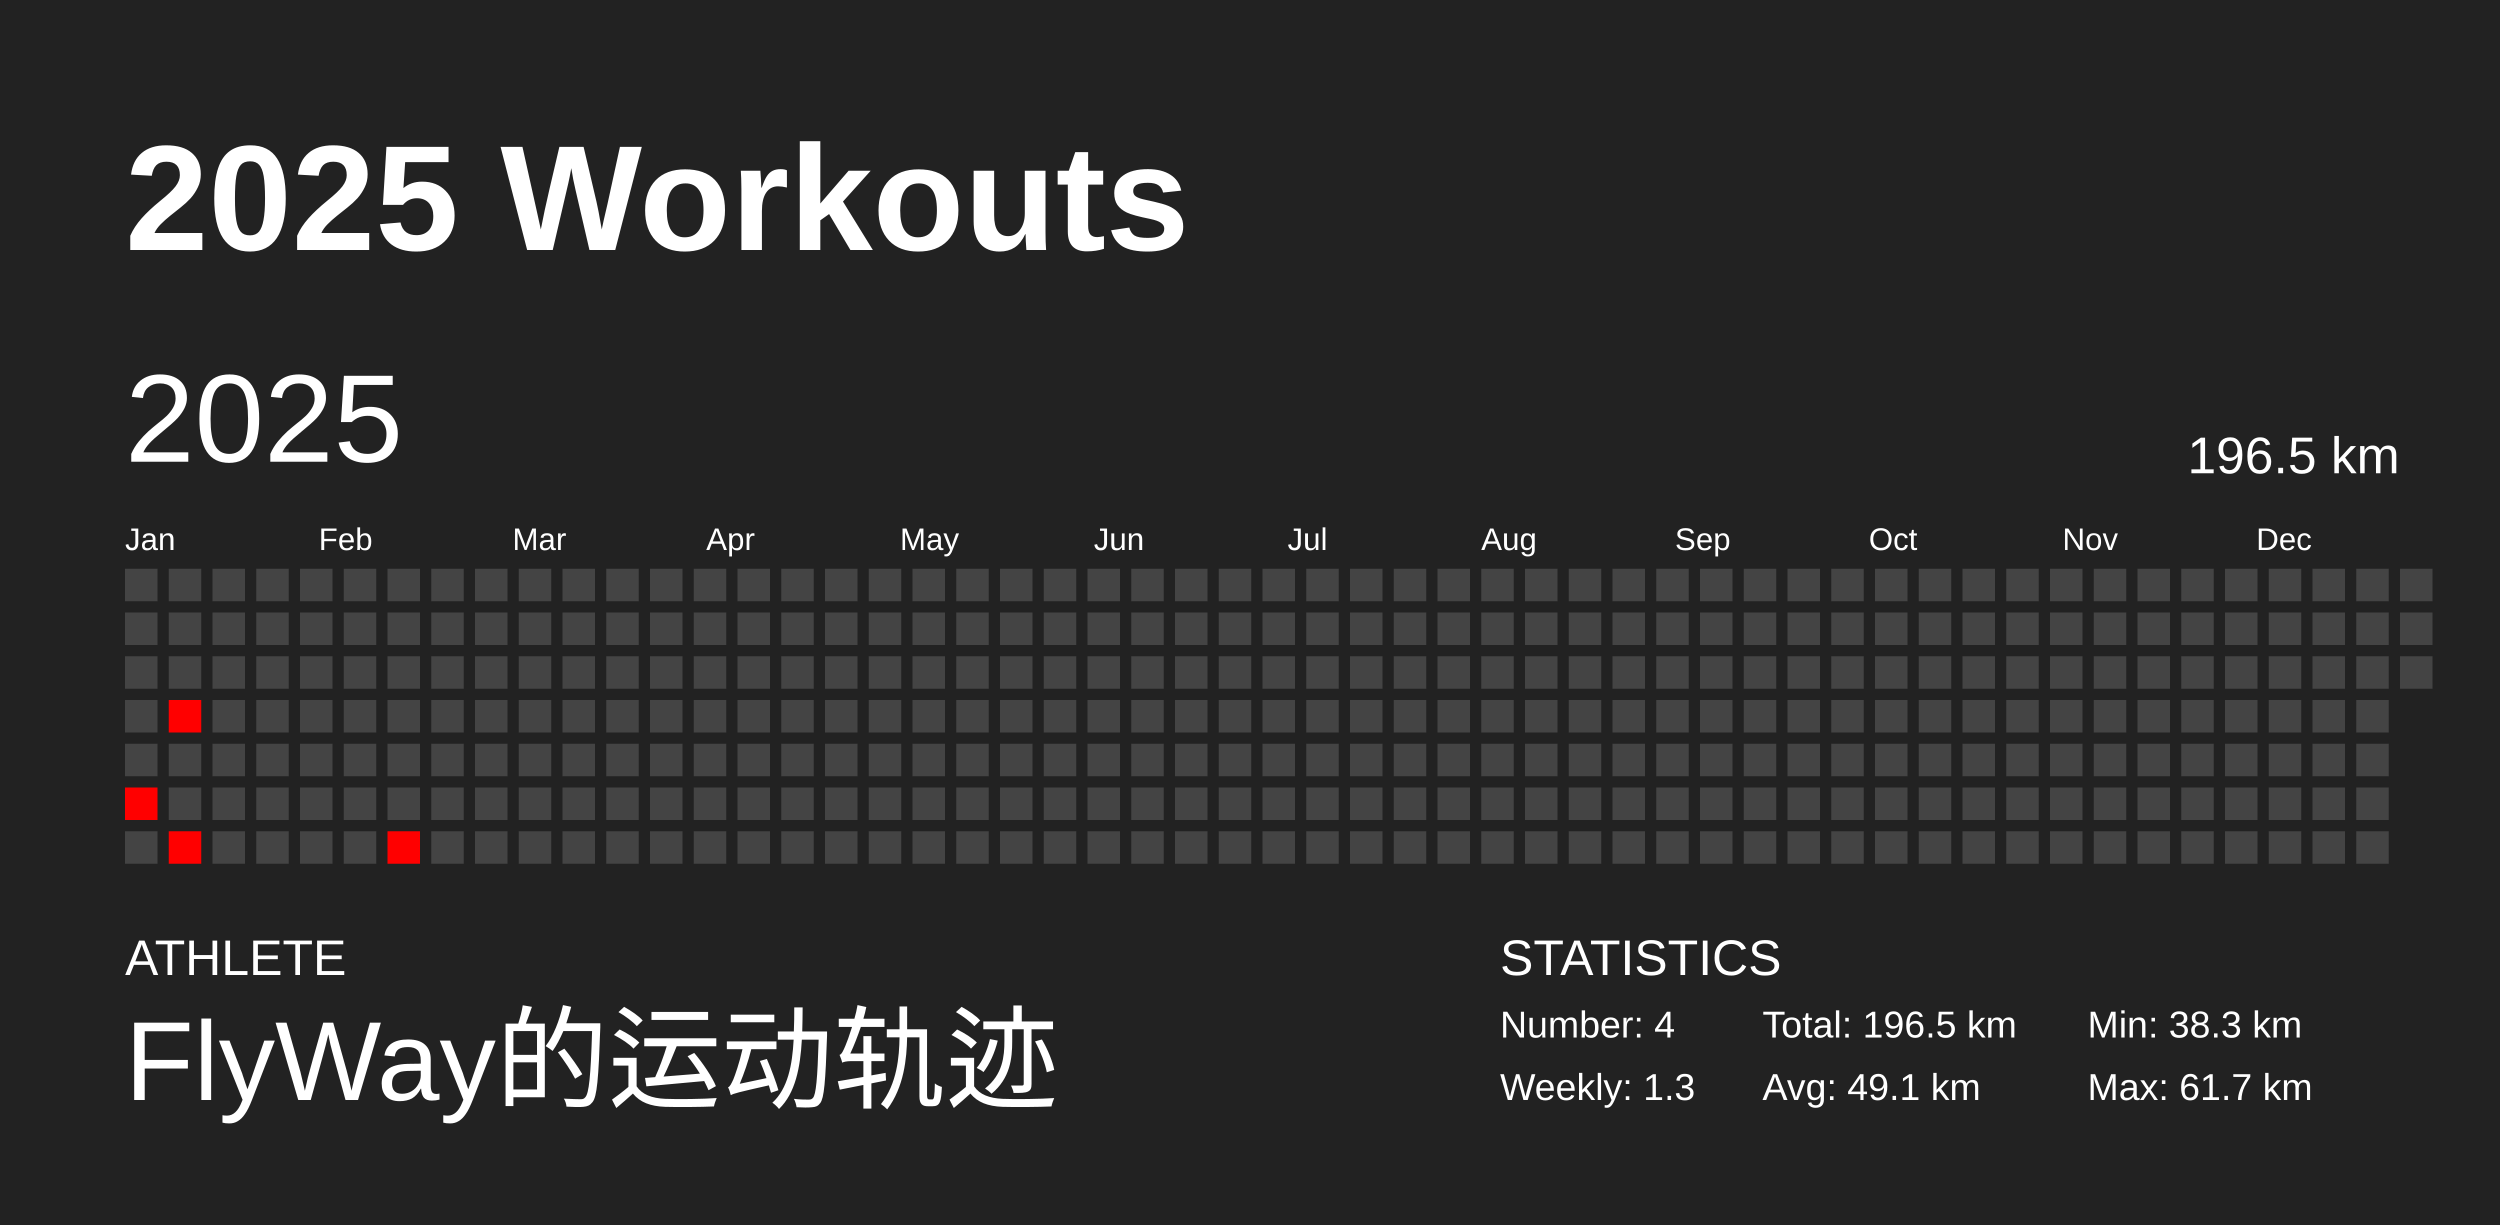
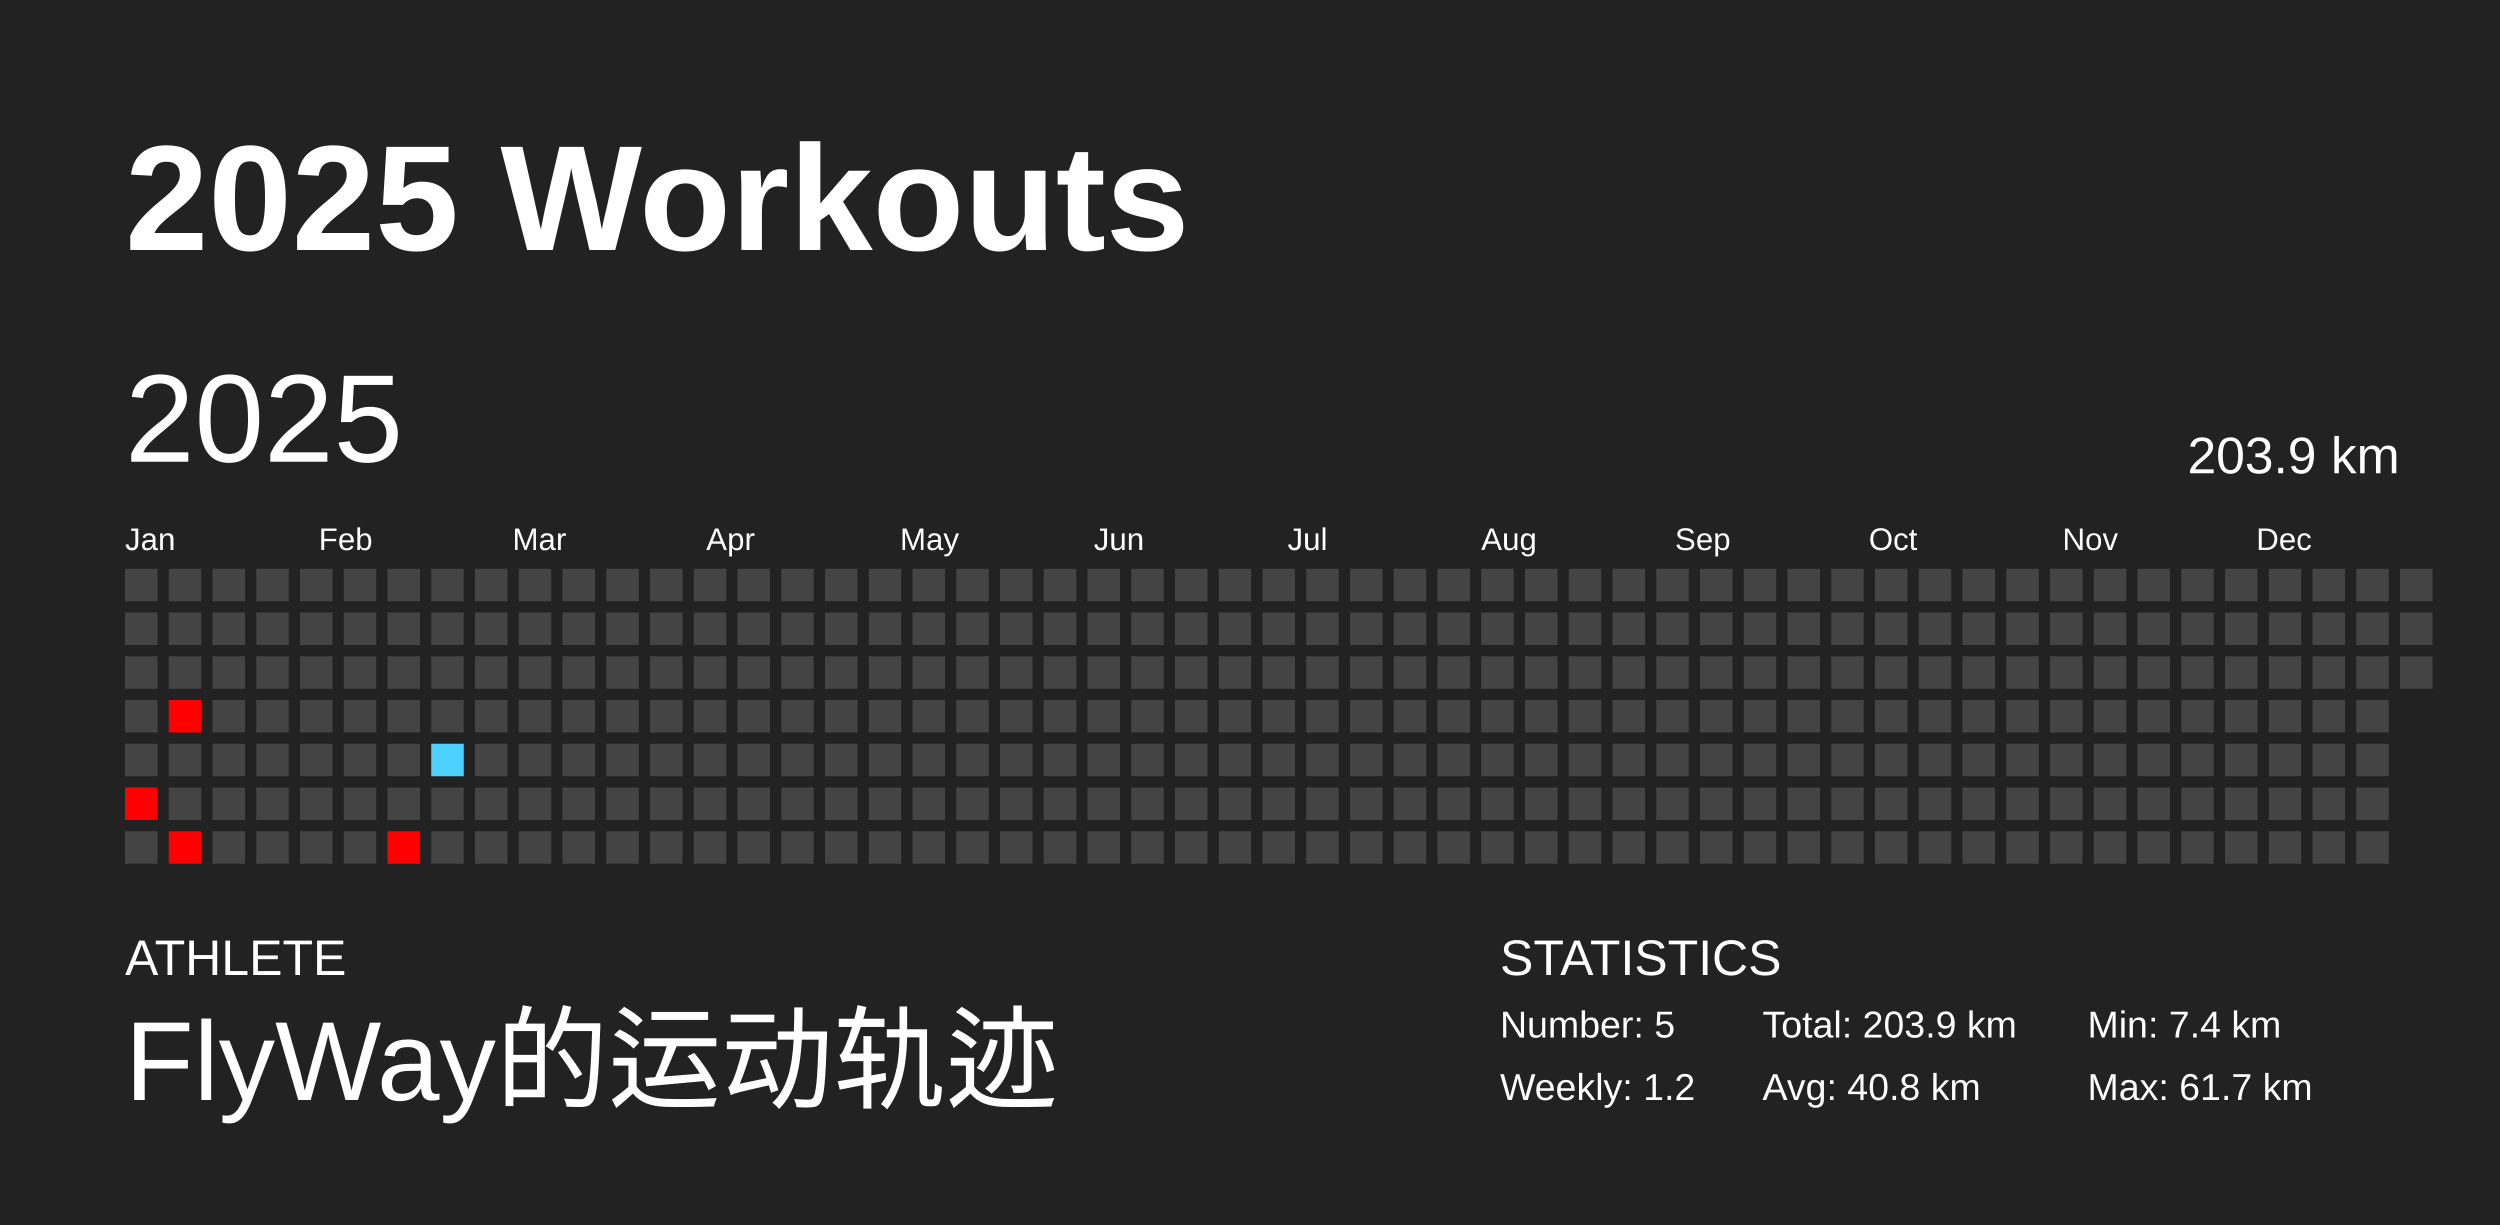
<svg xmlns="http://www.w3.org/2000/svg" baseProfile="full" height="98mm" version="1.1" viewBox="0,0,200,98" width="200mm">
  <defs />
  <rect fill="#222222" height="98" width="200" x="0" y="0" />
  <text fill="#FFFFFF" style="font-size:12px; font-family:Arial; font-weight:bold;" x="10" y="20">2025 Workouts</text>
  <text fill="#FFFFFF" style="font-size:4px; font-family:Arial" x="10" y="78">ATHLETE</text>
  <text fill="#FFFFFF" style="font-size:9px; font-family:Arial" x="10" y="88">FlyWay的运动轨迹</text>
  <text fill="#FFFFFF" style="font-size:4px; font-family:Arial" x="120" y="78">STATISTICS</text>
-   <text fill="#FFFFFF" style="font-size:3px; font-family:Arial" x="120" y="83">Number: 4</text>
-   <text fill="#FFFFFF" style="font-size:3px; font-family:Arial" x="120" y="88">Weekly: 1.3</text>
-   <text fill="#FFFFFF" style="font-size:3px; font-family:Arial" x="141" y="83">Total: 196.5 km</text>
-   <text fill="#FFFFFF" style="font-size:3px; font-family:Arial" x="141" y="88">Avg: 49.1 km</text>
-   <text fill="#FFFFFF" style="font-size:3px; font-family:Arial" x="167" y="83">Min: 38.3 km</text>
+   <text fill="#FFFFFF" style="font-size:3px; font-family:Arial" x="120" y="83">Number: 5</text>
+   <text fill="#FFFFFF" style="font-size:3px; font-family:Arial" x="120" y="88">Weekly: 1.2</text>
+   <text fill="#FFFFFF" style="font-size:3px; font-family:Arial" x="141" y="83">Total: 203.9 km</text>
+   <text fill="#FFFFFF" style="font-size:3px; font-family:Arial" x="141" y="88">Avg: 40.8 km</text>
+   <text fill="#FFFFFF" style="font-size:3px; font-family:Arial" x="167" y="83">Min: 7.4 km</text>
  <text fill="#FFFFFF" style="font-size:3px; font-family:Arial" x="167" y="88">Max: 61.7 km</text>
  <text dominant-baseline="hanging" fill="#FFFFFF" style="font-size:10.0px; font-family:Arial;" x="10" y="30">2025</text>
-   <text dominant-baseline="hanging" fill="#FFFFFF" style="font-size:4.125px; font-family:Arial;" x="175" y="35">196.5 km</text>
+   <text dominant-baseline="hanging" fill="#FFFFFF" style="font-size:4.125px; font-family:Arial;" x="175" y="35">203.9 km</text>
  <text fill="#FFFFFF" style="font-size:2.5px; font-family:Arial" x="10.0" y="44">Jan</text>
  <text fill="#FFFFFF" style="font-size:2.5px; font-family:Arial" x="25.5" y="44">Feb</text>
  <text fill="#FFFFFF" style="font-size:2.5px; font-family:Arial" x="41.0" y="44">Mar</text>
  <text fill="#FFFFFF" style="font-size:2.5px; font-family:Arial" x="56.5" y="44">Apr</text>
  <text fill="#FFFFFF" style="font-size:2.5px; font-family:Arial" x="72.0" y="44">May</text>
  <text fill="#FFFFFF" style="font-size:2.5px; font-family:Arial" x="87.5" y="44">Jun</text>
  <text fill="#FFFFFF" style="font-size:2.5px; font-family:Arial" x="103.0" y="44">Jul</text>
  <text fill="#FFFFFF" style="font-size:2.5px; font-family:Arial" x="118.5" y="44">Aug</text>
  <text fill="#FFFFFF" style="font-size:2.5px; font-family:Arial" x="134.0" y="44">Sep</text>
  <text fill="#FFFFFF" style="font-size:2.5px; font-family:Arial" x="149.5" y="44">Oct</text>
  <text fill="#FFFFFF" style="font-size:2.5px; font-family:Arial" x="165.0" y="44">Nov</text>
  <text fill="#FFFFFF" style="font-size:2.5px; font-family:Arial" x="180.5" y="44">Dec</text>
  <rect fill="#444444" height="2.6" width="2.6" x="10.0" y="45.5" />
  <rect fill="#444444" height="2.6" width="2.6" x="10.0" y="49.0" />
  <rect fill="#444444" height="2.6" width="2.6" x="10.0" y="52.5" />
  <rect fill="#444444" height="2.6" width="2.6" x="10.0" y="56.0" />
  <rect fill="#444444" height="2.6" width="2.6" x="10.0" y="59.5" />
  <rect fill="red" height="2.6" width="2.6" x="10.0" y="63.0" />
  <rect fill="#444444" height="2.6" width="2.6" x="10.0" y="66.5" />
  <rect fill="#444444" height="2.6" width="2.6" x="13.5" y="45.5" />
  <rect fill="#444444" height="2.6" width="2.6" x="13.5" y="49.0" />
  <rect fill="#444444" height="2.6" width="2.6" x="13.5" y="52.5" />
  <rect fill="red" height="2.6" width="2.6" x="13.5" y="56.0" />
  <rect fill="#444444" height="2.6" width="2.6" x="13.5" y="59.5" />
  <rect fill="#444444" height="2.6" width="2.6" x="13.5" y="63.0" />
  <rect fill="red" height="2.6" width="2.6" x="13.5" y="66.5" />
  <rect fill="#444444" height="2.6" width="2.6" x="17.0" y="45.5" />
  <rect fill="#444444" height="2.6" width="2.6" x="17.0" y="49.0" />
  <rect fill="#444444" height="2.6" width="2.6" x="17.0" y="52.5" />
  <rect fill="#444444" height="2.6" width="2.6" x="17.0" y="56.0" />
  <rect fill="#444444" height="2.6" width="2.6" x="17.0" y="59.5" />
  <rect fill="#444444" height="2.6" width="2.6" x="17.0" y="63.0" />
  <rect fill="#444444" height="2.6" width="2.6" x="17.0" y="66.5" />
  <rect fill="#444444" height="2.6" width="2.6" x="20.5" y="45.5" />
  <rect fill="#444444" height="2.6" width="2.6" x="20.5" y="49.0" />
  <rect fill="#444444" height="2.6" width="2.6" x="20.5" y="52.5" />
  <rect fill="#444444" height="2.6" width="2.6" x="20.5" y="56.0" />
  <rect fill="#444444" height="2.6" width="2.6" x="20.5" y="59.5" />
  <rect fill="#444444" height="2.6" width="2.6" x="20.5" y="63.0" />
  <rect fill="#444444" height="2.6" width="2.6" x="20.5" y="66.5" />
  <rect fill="#444444" height="2.6" width="2.6" x="24.0" y="45.5" />
  <rect fill="#444444" height="2.6" width="2.6" x="24.0" y="49.0" />
  <rect fill="#444444" height="2.6" width="2.6" x="24.0" y="52.5" />
  <rect fill="#444444" height="2.6" width="2.6" x="24.0" y="56.0" />
  <rect fill="#444444" height="2.6" width="2.6" x="24.0" y="59.5" />
  <rect fill="#444444" height="2.6" width="2.6" x="24.0" y="63.0" />
  <rect fill="#444444" height="2.6" width="2.6" x="24.0" y="66.5" />
  <rect fill="#444444" height="2.6" width="2.6" x="27.5" y="45.5" />
  <rect fill="#444444" height="2.6" width="2.6" x="27.5" y="49.0" />
  <rect fill="#444444" height="2.6" width="2.6" x="27.5" y="52.5" />
  <rect fill="#444444" height="2.6" width="2.6" x="27.5" y="56.0" />
  <rect fill="#444444" height="2.6" width="2.6" x="27.5" y="59.5" />
  <rect fill="#444444" height="2.6" width="2.6" x="27.5" y="63.0" />
  <rect fill="#444444" height="2.6" width="2.6" x="27.5" y="66.5" />
  <rect fill="#444444" height="2.6" width="2.6" x="31.0" y="45.5" />
  <rect fill="#444444" height="2.6" width="2.6" x="31.0" y="49.0" />
  <rect fill="#444444" height="2.6" width="2.6" x="31.0" y="52.5" />
  <rect fill="#444444" height="2.6" width="2.6" x="31.0" y="56.0" />
  <rect fill="#444444" height="2.6" width="2.6" x="31.0" y="59.5" />
  <rect fill="#444444" height="2.6" width="2.6" x="31.0" y="63.0" />
  <rect fill="red" height="2.6" width="2.6" x="31.0" y="66.5" />
  <rect fill="#444444" height="2.6" width="2.6" x="34.5" y="45.5" />
  <rect fill="#444444" height="2.6" width="2.6" x="34.5" y="49.0" />
  <rect fill="#444444" height="2.6" width="2.6" x="34.5" y="52.5" />
  <rect fill="#444444" height="2.6" width="2.6" x="34.5" y="56.0" />
-   <rect fill="#444444" height="2.6" width="2.6" x="34.5" y="59.5" />
+   <rect fill="#4dd2ff" height="2.6" width="2.6" x="34.5" y="59.5" />
  <rect fill="#444444" height="2.6" width="2.6" x="34.5" y="63.0" />
  <rect fill="#444444" height="2.6" width="2.6" x="34.5" y="66.5" />
  <rect fill="#444444" height="2.6" width="2.6" x="38.0" y="45.5" />
  <rect fill="#444444" height="2.6" width="2.6" x="38.0" y="49.0" />
  <rect fill="#444444" height="2.6" width="2.6" x="38.0" y="52.5" />
  <rect fill="#444444" height="2.6" width="2.6" x="38.0" y="56.0" />
  <rect fill="#444444" height="2.6" width="2.6" x="38.0" y="59.5" />
  <rect fill="#444444" height="2.6" width="2.6" x="38.0" y="63.0" />
  <rect fill="#444444" height="2.6" width="2.6" x="38.0" y="66.5" />
  <rect fill="#444444" height="2.6" width="2.6" x="41.5" y="45.5" />
  <rect fill="#444444" height="2.6" width="2.6" x="41.5" y="49.0" />
  <rect fill="#444444" height="2.6" width="2.6" x="41.5" y="52.5" />
  <rect fill="#444444" height="2.6" width="2.6" x="41.5" y="56.0" />
  <rect fill="#444444" height="2.6" width="2.6" x="41.5" y="59.5" />
  <rect fill="#444444" height="2.6" width="2.6" x="41.5" y="63.0" />
  <rect fill="#444444" height="2.6" width="2.6" x="41.5" y="66.5" />
  <rect fill="#444444" height="2.6" width="2.6" x="45.0" y="45.5" />
  <rect fill="#444444" height="2.6" width="2.6" x="45.0" y="49.0" />
  <rect fill="#444444" height="2.6" width="2.6" x="45.0" y="52.5" />
  <rect fill="#444444" height="2.6" width="2.6" x="45.0" y="56.0" />
  <rect fill="#444444" height="2.6" width="2.6" x="45.0" y="59.5" />
  <rect fill="#444444" height="2.6" width="2.6" x="45.0" y="63.0" />
  <rect fill="#444444" height="2.6" width="2.6" x="45.0" y="66.5" />
  <rect fill="#444444" height="2.6" width="2.6" x="48.5" y="45.5" />
  <rect fill="#444444" height="2.6" width="2.6" x="48.5" y="49.0" />
  <rect fill="#444444" height="2.6" width="2.6" x="48.5" y="52.5" />
  <rect fill="#444444" height="2.6" width="2.6" x="48.5" y="56.0" />
  <rect fill="#444444" height="2.6" width="2.6" x="48.5" y="59.5" />
  <rect fill="#444444" height="2.6" width="2.6" x="48.5" y="63.0" />
  <rect fill="#444444" height="2.6" width="2.6" x="48.5" y="66.5" />
  <rect fill="#444444" height="2.6" width="2.6" x="52.0" y="45.5" />
  <rect fill="#444444" height="2.6" width="2.6" x="52.0" y="49.0" />
  <rect fill="#444444" height="2.6" width="2.6" x="52.0" y="52.5" />
  <rect fill="#444444" height="2.6" width="2.6" x="52.0" y="56.0" />
  <rect fill="#444444" height="2.6" width="2.6" x="52.0" y="59.5" />
  <rect fill="#444444" height="2.6" width="2.6" x="52.0" y="63.0" />
  <rect fill="#444444" height="2.6" width="2.6" x="52.0" y="66.5" />
  <rect fill="#444444" height="2.6" width="2.6" x="55.5" y="45.5" />
  <rect fill="#444444" height="2.6" width="2.6" x="55.5" y="49.0" />
  <rect fill="#444444" height="2.6" width="2.6" x="55.5" y="52.5" />
  <rect fill="#444444" height="2.6" width="2.6" x="55.5" y="56.0" />
  <rect fill="#444444" height="2.6" width="2.6" x="55.5" y="59.5" />
  <rect fill="#444444" height="2.6" width="2.6" x="55.5" y="63.0" />
  <rect fill="#444444" height="2.6" width="2.6" x="55.5" y="66.5" />
  <rect fill="#444444" height="2.6" width="2.6" x="59.0" y="45.5" />
  <rect fill="#444444" height="2.6" width="2.6" x="59.0" y="49.0" />
  <rect fill="#444444" height="2.6" width="2.6" x="59.0" y="52.5" />
  <rect fill="#444444" height="2.6" width="2.6" x="59.0" y="56.0" />
  <rect fill="#444444" height="2.6" width="2.6" x="59.0" y="59.5" />
  <rect fill="#444444" height="2.6" width="2.6" x="59.0" y="63.0" />
  <rect fill="#444444" height="2.6" width="2.6" x="59.0" y="66.5" />
  <rect fill="#444444" height="2.6" width="2.6" x="62.5" y="45.5" />
  <rect fill="#444444" height="2.6" width="2.6" x="62.5" y="49.0" />
  <rect fill="#444444" height="2.6" width="2.6" x="62.5" y="52.5" />
  <rect fill="#444444" height="2.6" width="2.6" x="62.5" y="56.0" />
  <rect fill="#444444" height="2.6" width="2.6" x="62.5" y="59.5" />
  <rect fill="#444444" height="2.6" width="2.6" x="62.5" y="63.0" />
  <rect fill="#444444" height="2.6" width="2.6" x="62.5" y="66.5" />
  <rect fill="#444444" height="2.6" width="2.6" x="66.0" y="45.5" />
  <rect fill="#444444" height="2.6" width="2.6" x="66.0" y="49.0" />
  <rect fill="#444444" height="2.6" width="2.6" x="66.0" y="52.5" />
  <rect fill="#444444" height="2.6" width="2.6" x="66.0" y="56.0" />
  <rect fill="#444444" height="2.6" width="2.6" x="66.0" y="59.5" />
  <rect fill="#444444" height="2.6" width="2.6" x="66.0" y="63.0" />
  <rect fill="#444444" height="2.6" width="2.6" x="66.0" y="66.5" />
  <rect fill="#444444" height="2.6" width="2.6" x="69.5" y="45.5" />
  <rect fill="#444444" height="2.6" width="2.6" x="69.5" y="49.0" />
  <rect fill="#444444" height="2.6" width="2.6" x="69.5" y="52.5" />
  <rect fill="#444444" height="2.6" width="2.6" x="69.5" y="56.0" />
  <rect fill="#444444" height="2.6" width="2.6" x="69.5" y="59.5" />
  <rect fill="#444444" height="2.6" width="2.6" x="69.5" y="63.0" />
  <rect fill="#444444" height="2.6" width="2.6" x="69.5" y="66.5" />
  <rect fill="#444444" height="2.6" width="2.6" x="73.0" y="45.5" />
  <rect fill="#444444" height="2.6" width="2.6" x="73.0" y="49.0" />
  <rect fill="#444444" height="2.6" width="2.6" x="73.0" y="52.5" />
  <rect fill="#444444" height="2.6" width="2.6" x="73.0" y="56.0" />
  <rect fill="#444444" height="2.6" width="2.6" x="73.0" y="59.5" />
  <rect fill="#444444" height="2.6" width="2.6" x="73.0" y="63.0" />
  <rect fill="#444444" height="2.6" width="2.6" x="73.0" y="66.5" />
  <rect fill="#444444" height="2.6" width="2.6" x="76.5" y="45.5" />
  <rect fill="#444444" height="2.6" width="2.6" x="76.5" y="49.0" />
  <rect fill="#444444" height="2.6" width="2.6" x="76.5" y="52.5" />
  <rect fill="#444444" height="2.6" width="2.6" x="76.5" y="56.0" />
  <rect fill="#444444" height="2.6" width="2.6" x="76.5" y="59.5" />
  <rect fill="#444444" height="2.6" width="2.6" x="76.5" y="63.0" />
  <rect fill="#444444" height="2.6" width="2.6" x="76.5" y="66.5" />
  <rect fill="#444444" height="2.6" width="2.6" x="80.0" y="45.5" />
  <rect fill="#444444" height="2.6" width="2.6" x="80.0" y="49.0" />
  <rect fill="#444444" height="2.6" width="2.6" x="80.0" y="52.5" />
  <rect fill="#444444" height="2.6" width="2.6" x="80.0" y="56.0" />
  <rect fill="#444444" height="2.6" width="2.6" x="80.0" y="59.5" />
  <rect fill="#444444" height="2.6" width="2.6" x="80.0" y="63.0" />
  <rect fill="#444444" height="2.6" width="2.6" x="80.0" y="66.5" />
  <rect fill="#444444" height="2.6" width="2.6" x="83.5" y="45.5" />
  <rect fill="#444444" height="2.6" width="2.6" x="83.5" y="49.0" />
  <rect fill="#444444" height="2.6" width="2.6" x="83.5" y="52.5" />
  <rect fill="#444444" height="2.6" width="2.6" x="83.5" y="56.0" />
  <rect fill="#444444" height="2.6" width="2.6" x="83.5" y="59.5" />
  <rect fill="#444444" height="2.6" width="2.6" x="83.5" y="63.0" />
  <rect fill="#444444" height="2.6" width="2.6" x="83.5" y="66.5" />
  <rect fill="#444444" height="2.6" width="2.6" x="87.0" y="45.5" />
  <rect fill="#444444" height="2.6" width="2.6" x="87.0" y="49.0" />
  <rect fill="#444444" height="2.6" width="2.6" x="87.0" y="52.5" />
  <rect fill="#444444" height="2.6" width="2.6" x="87.0" y="56.0" />
  <rect fill="#444444" height="2.6" width="2.6" x="87.0" y="59.5" />
  <rect fill="#444444" height="2.6" width="2.6" x="87.0" y="63.0" />
  <rect fill="#444444" height="2.6" width="2.6" x="87.0" y="66.5" />
  <rect fill="#444444" height="2.6" width="2.6" x="90.5" y="45.5" />
  <rect fill="#444444" height="2.6" width="2.6" x="90.5" y="49.0" />
  <rect fill="#444444" height="2.6" width="2.6" x="90.5" y="52.5" />
  <rect fill="#444444" height="2.6" width="2.6" x="90.5" y="56.0" />
  <rect fill="#444444" height="2.6" width="2.6" x="90.5" y="59.5" />
  <rect fill="#444444" height="2.6" width="2.6" x="90.5" y="63.0" />
  <rect fill="#444444" height="2.6" width="2.6" x="90.5" y="66.5" />
  <rect fill="#444444" height="2.6" width="2.6" x="94.0" y="45.5" />
  <rect fill="#444444" height="2.6" width="2.6" x="94.0" y="49.0" />
  <rect fill="#444444" height="2.6" width="2.6" x="94.0" y="52.5" />
  <rect fill="#444444" height="2.6" width="2.6" x="94.0" y="56.0" />
  <rect fill="#444444" height="2.6" width="2.6" x="94.0" y="59.5" />
  <rect fill="#444444" height="2.6" width="2.6" x="94.0" y="63.0" />
  <rect fill="#444444" height="2.6" width="2.6" x="94.0" y="66.5" />
  <rect fill="#444444" height="2.6" width="2.6" x="97.5" y="45.5" />
  <rect fill="#444444" height="2.6" width="2.6" x="97.5" y="49.0" />
  <rect fill="#444444" height="2.6" width="2.6" x="97.5" y="52.5" />
  <rect fill="#444444" height="2.6" width="2.6" x="97.5" y="56.0" />
  <rect fill="#444444" height="2.6" width="2.6" x="97.5" y="59.5" />
  <rect fill="#444444" height="2.6" width="2.6" x="97.5" y="63.0" />
  <rect fill="#444444" height="2.6" width="2.6" x="97.5" y="66.5" />
  <rect fill="#444444" height="2.6" width="2.6" x="101.0" y="45.5" />
  <rect fill="#444444" height="2.6" width="2.6" x="101.0" y="49.0" />
  <rect fill="#444444" height="2.6" width="2.6" x="101.0" y="52.5" />
  <rect fill="#444444" height="2.6" width="2.6" x="101.0" y="56.0" />
  <rect fill="#444444" height="2.6" width="2.6" x="101.0" y="59.5" />
  <rect fill="#444444" height="2.6" width="2.6" x="101.0" y="63.0" />
  <rect fill="#444444" height="2.6" width="2.6" x="101.0" y="66.5" />
  <rect fill="#444444" height="2.6" width="2.6" x="104.5" y="45.5" />
  <rect fill="#444444" height="2.6" width="2.6" x="104.5" y="49.0" />
  <rect fill="#444444" height="2.6" width="2.6" x="104.5" y="52.5" />
  <rect fill="#444444" height="2.6" width="2.6" x="104.5" y="56.0" />
  <rect fill="#444444" height="2.6" width="2.6" x="104.5" y="59.5" />
  <rect fill="#444444" height="2.6" width="2.6" x="104.5" y="63.0" />
  <rect fill="#444444" height="2.6" width="2.6" x="104.5" y="66.5" />
  <rect fill="#444444" height="2.6" width="2.6" x="108.0" y="45.5" />
  <rect fill="#444444" height="2.6" width="2.6" x="108.0" y="49.0" />
  <rect fill="#444444" height="2.6" width="2.6" x="108.0" y="52.5" />
  <rect fill="#444444" height="2.6" width="2.6" x="108.0" y="56.0" />
  <rect fill="#444444" height="2.6" width="2.6" x="108.0" y="59.5" />
  <rect fill="#444444" height="2.6" width="2.6" x="108.0" y="63.0" />
  <rect fill="#444444" height="2.6" width="2.6" x="108.0" y="66.5" />
  <rect fill="#444444" height="2.6" width="2.6" x="111.5" y="45.5" />
  <rect fill="#444444" height="2.6" width="2.6" x="111.5" y="49.0" />
  <rect fill="#444444" height="2.6" width="2.6" x="111.5" y="52.5" />
  <rect fill="#444444" height="2.6" width="2.6" x="111.5" y="56.0" />
  <rect fill="#444444" height="2.6" width="2.6" x="111.5" y="59.5" />
  <rect fill="#444444" height="2.6" width="2.6" x="111.5" y="63.0" />
  <rect fill="#444444" height="2.6" width="2.6" x="111.5" y="66.5" />
  <rect fill="#444444" height="2.6" width="2.6" x="115.0" y="45.5" />
  <rect fill="#444444" height="2.6" width="2.6" x="115.0" y="49.0" />
  <rect fill="#444444" height="2.6" width="2.6" x="115.0" y="52.5" />
  <rect fill="#444444" height="2.6" width="2.6" x="115.0" y="56.0" />
  <rect fill="#444444" height="2.6" width="2.6" x="115.0" y="59.5" />
  <rect fill="#444444" height="2.6" width="2.6" x="115.0" y="63.0" />
  <rect fill="#444444" height="2.6" width="2.6" x="115.0" y="66.5" />
  <rect fill="#444444" height="2.6" width="2.6" x="118.5" y="45.5" />
  <rect fill="#444444" height="2.6" width="2.6" x="118.5" y="49.0" />
  <rect fill="#444444" height="2.6" width="2.6" x="118.5" y="52.5" />
  <rect fill="#444444" height="2.6" width="2.6" x="118.5" y="56.0" />
  <rect fill="#444444" height="2.6" width="2.6" x="118.5" y="59.5" />
  <rect fill="#444444" height="2.6" width="2.6" x="118.5" y="63.0" />
  <rect fill="#444444" height="2.6" width="2.6" x="118.5" y="66.5" />
  <rect fill="#444444" height="2.6" width="2.6" x="122.0" y="45.5" />
  <rect fill="#444444" height="2.6" width="2.6" x="122.0" y="49.0" />
  <rect fill="#444444" height="2.6" width="2.6" x="122.0" y="52.5" />
  <rect fill="#444444" height="2.6" width="2.6" x="122.0" y="56.0" />
  <rect fill="#444444" height="2.6" width="2.6" x="122.0" y="59.5" />
  <rect fill="#444444" height="2.6" width="2.6" x="122.0" y="63.0" />
  <rect fill="#444444" height="2.6" width="2.6" x="122.0" y="66.5" />
  <rect fill="#444444" height="2.6" width="2.6" x="125.5" y="45.5" />
  <rect fill="#444444" height="2.6" width="2.6" x="125.5" y="49.0" />
  <rect fill="#444444" height="2.6" width="2.6" x="125.5" y="52.5" />
  <rect fill="#444444" height="2.6" width="2.6" x="125.5" y="56.0" />
  <rect fill="#444444" height="2.6" width="2.6" x="125.5" y="59.5" />
  <rect fill="#444444" height="2.6" width="2.6" x="125.5" y="63.0" />
  <rect fill="#444444" height="2.6" width="2.6" x="125.5" y="66.5" />
  <rect fill="#444444" height="2.6" width="2.6" x="129.0" y="45.5" />
  <rect fill="#444444" height="2.6" width="2.6" x="129.0" y="49.0" />
  <rect fill="#444444" height="2.6" width="2.6" x="129.0" y="52.5" />
  <rect fill="#444444" height="2.6" width="2.6" x="129.0" y="56.0" />
  <rect fill="#444444" height="2.6" width="2.6" x="129.0" y="59.5" />
  <rect fill="#444444" height="2.6" width="2.6" x="129.0" y="63.0" />
  <rect fill="#444444" height="2.6" width="2.6" x="129.0" y="66.5" />
  <rect fill="#444444" height="2.6" width="2.6" x="132.5" y="45.5" />
  <rect fill="#444444" height="2.6" width="2.6" x="132.5" y="49.0" />
  <rect fill="#444444" height="2.6" width="2.6" x="132.5" y="52.5" />
  <rect fill="#444444" height="2.6" width="2.6" x="132.5" y="56.0" />
  <rect fill="#444444" height="2.6" width="2.6" x="132.5" y="59.5" />
  <rect fill="#444444" height="2.6" width="2.6" x="132.5" y="63.0" />
  <rect fill="#444444" height="2.6" width="2.6" x="132.5" y="66.5" />
  <rect fill="#444444" height="2.6" width="2.6" x="136.0" y="45.5" />
  <rect fill="#444444" height="2.6" width="2.6" x="136.0" y="49.0" />
  <rect fill="#444444" height="2.6" width="2.6" x="136.0" y="52.5" />
  <rect fill="#444444" height="2.6" width="2.6" x="136.0" y="56.0" />
  <rect fill="#444444" height="2.6" width="2.6" x="136.0" y="59.5" />
  <rect fill="#444444" height="2.6" width="2.6" x="136.0" y="63.0" />
  <rect fill="#444444" height="2.6" width="2.6" x="136.0" y="66.5" />
  <rect fill="#444444" height="2.6" width="2.6" x="139.5" y="45.5" />
  <rect fill="#444444" height="2.6" width="2.6" x="139.5" y="49.0" />
  <rect fill="#444444" height="2.6" width="2.6" x="139.5" y="52.5" />
  <rect fill="#444444" height="2.6" width="2.6" x="139.5" y="56.0" />
  <rect fill="#444444" height="2.6" width="2.6" x="139.5" y="59.5" />
  <rect fill="#444444" height="2.6" width="2.6" x="139.5" y="63.0" />
  <rect fill="#444444" height="2.6" width="2.6" x="139.5" y="66.5" />
  <rect fill="#444444" height="2.6" width="2.6" x="143.0" y="45.5" />
  <rect fill="#444444" height="2.6" width="2.6" x="143.0" y="49.0" />
  <rect fill="#444444" height="2.6" width="2.6" x="143.0" y="52.5" />
  <rect fill="#444444" height="2.6" width="2.6" x="143.0" y="56.0" />
  <rect fill="#444444" height="2.6" width="2.6" x="143.0" y="59.5" />
  <rect fill="#444444" height="2.6" width="2.6" x="143.0" y="63.0" />
  <rect fill="#444444" height="2.6" width="2.6" x="143.0" y="66.5" />
  <rect fill="#444444" height="2.6" width="2.6" x="146.5" y="45.5" />
  <rect fill="#444444" height="2.6" width="2.6" x="146.5" y="49.0" />
  <rect fill="#444444" height="2.6" width="2.6" x="146.5" y="52.5" />
  <rect fill="#444444" height="2.6" width="2.6" x="146.5" y="56.0" />
  <rect fill="#444444" height="2.6" width="2.6" x="146.5" y="59.5" />
  <rect fill="#444444" height="2.6" width="2.6" x="146.5" y="63.0" />
  <rect fill="#444444" height="2.6" width="2.6" x="146.5" y="66.5" />
  <rect fill="#444444" height="2.6" width="2.6" x="150.0" y="45.5" />
  <rect fill="#444444" height="2.6" width="2.6" x="150.0" y="49.0" />
  <rect fill="#444444" height="2.6" width="2.6" x="150.0" y="52.5" />
  <rect fill="#444444" height="2.6" width="2.6" x="150.0" y="56.0" />
  <rect fill="#444444" height="2.6" width="2.6" x="150.0" y="59.5" />
  <rect fill="#444444" height="2.6" width="2.6" x="150.0" y="63.0" />
  <rect fill="#444444" height="2.6" width="2.6" x="150.0" y="66.5" />
  <rect fill="#444444" height="2.6" width="2.6" x="153.5" y="45.5" />
  <rect fill="#444444" height="2.6" width="2.6" x="153.5" y="49.0" />
  <rect fill="#444444" height="2.6" width="2.6" x="153.5" y="52.5" />
  <rect fill="#444444" height="2.6" width="2.6" x="153.5" y="56.0" />
  <rect fill="#444444" height="2.6" width="2.6" x="153.5" y="59.5" />
  <rect fill="#444444" height="2.6" width="2.6" x="153.5" y="63.0" />
  <rect fill="#444444" height="2.6" width="2.6" x="153.5" y="66.5" />
  <rect fill="#444444" height="2.6" width="2.6" x="157.0" y="45.5" />
  <rect fill="#444444" height="2.6" width="2.6" x="157.0" y="49.0" />
  <rect fill="#444444" height="2.6" width="2.6" x="157.0" y="52.5" />
  <rect fill="#444444" height="2.6" width="2.6" x="157.0" y="56.0" />
  <rect fill="#444444" height="2.6" width="2.6" x="157.0" y="59.5" />
  <rect fill="#444444" height="2.6" width="2.6" x="157.0" y="63.0" />
  <rect fill="#444444" height="2.6" width="2.6" x="157.0" y="66.5" />
  <rect fill="#444444" height="2.6" width="2.6" x="160.5" y="45.5" />
  <rect fill="#444444" height="2.6" width="2.6" x="160.5" y="49.0" />
  <rect fill="#444444" height="2.6" width="2.6" x="160.5" y="52.5" />
  <rect fill="#444444" height="2.6" width="2.6" x="160.5" y="56.0" />
  <rect fill="#444444" height="2.6" width="2.6" x="160.5" y="59.5" />
  <rect fill="#444444" height="2.6" width="2.6" x="160.5" y="63.0" />
  <rect fill="#444444" height="2.6" width="2.6" x="160.5" y="66.5" />
  <rect fill="#444444" height="2.6" width="2.6" x="164.0" y="45.5" />
  <rect fill="#444444" height="2.6" width="2.6" x="164.0" y="49.0" />
  <rect fill="#444444" height="2.6" width="2.6" x="164.0" y="52.5" />
  <rect fill="#444444" height="2.6" width="2.6" x="164.0" y="56.0" />
  <rect fill="#444444" height="2.6" width="2.6" x="164.0" y="59.5" />
  <rect fill="#444444" height="2.6" width="2.6" x="164.0" y="63.0" />
  <rect fill="#444444" height="2.6" width="2.6" x="164.0" y="66.5" />
  <rect fill="#444444" height="2.6" width="2.6" x="167.5" y="45.5" />
  <rect fill="#444444" height="2.6" width="2.6" x="167.5" y="49.0" />
  <rect fill="#444444" height="2.6" width="2.6" x="167.5" y="52.5" />
  <rect fill="#444444" height="2.6" width="2.6" x="167.5" y="56.0" />
  <rect fill="#444444" height="2.6" width="2.6" x="167.5" y="59.5" />
  <rect fill="#444444" height="2.6" width="2.6" x="167.5" y="63.0" />
  <rect fill="#444444" height="2.6" width="2.6" x="167.5" y="66.5" />
  <rect fill="#444444" height="2.6" width="2.6" x="171.0" y="45.5" />
  <rect fill="#444444" height="2.6" width="2.6" x="171.0" y="49.0" />
  <rect fill="#444444" height="2.6" width="2.6" x="171.0" y="52.5" />
  <rect fill="#444444" height="2.6" width="2.6" x="171.0" y="56.0" />
  <rect fill="#444444" height="2.6" width="2.6" x="171.0" y="59.5" />
  <rect fill="#444444" height="2.6" width="2.6" x="171.0" y="63.0" />
  <rect fill="#444444" height="2.6" width="2.6" x="171.0" y="66.5" />
  <rect fill="#444444" height="2.6" width="2.6" x="174.5" y="45.5" />
  <rect fill="#444444" height="2.6" width="2.6" x="174.5" y="49.0" />
  <rect fill="#444444" height="2.6" width="2.6" x="174.5" y="52.5" />
  <rect fill="#444444" height="2.6" width="2.6" x="174.5" y="56.0" />
  <rect fill="#444444" height="2.6" width="2.6" x="174.5" y="59.5" />
  <rect fill="#444444" height="2.6" width="2.6" x="174.5" y="63.0" />
  <rect fill="#444444" height="2.6" width="2.6" x="174.5" y="66.5" />
  <rect fill="#444444" height="2.6" width="2.6" x="178.0" y="45.5" />
  <rect fill="#444444" height="2.6" width="2.6" x="178.0" y="49.0" />
  <rect fill="#444444" height="2.6" width="2.6" x="178.0" y="52.5" />
  <rect fill="#444444" height="2.6" width="2.6" x="178.0" y="56.0" />
  <rect fill="#444444" height="2.6" width="2.6" x="178.0" y="59.5" />
  <rect fill="#444444" height="2.6" width="2.6" x="178.0" y="63.0" />
  <rect fill="#444444" height="2.6" width="2.6" x="178.0" y="66.5" />
  <rect fill="#444444" height="2.6" width="2.6" x="181.5" y="45.5" />
  <rect fill="#444444" height="2.6" width="2.6" x="181.5" y="49.0" />
  <rect fill="#444444" height="2.6" width="2.6" x="181.5" y="52.5" />
  <rect fill="#444444" height="2.6" width="2.6" x="181.5" y="56.0" />
  <rect fill="#444444" height="2.6" width="2.6" x="181.5" y="59.5" />
  <rect fill="#444444" height="2.6" width="2.6" x="181.5" y="63.0" />
  <rect fill="#444444" height="2.6" width="2.6" x="181.5" y="66.5" />
  <rect fill="#444444" height="2.6" width="2.6" x="185.0" y="45.5" />
  <rect fill="#444444" height="2.6" width="2.6" x="185.0" y="49.0" />
  <rect fill="#444444" height="2.6" width="2.6" x="185.0" y="52.5" />
  <rect fill="#444444" height="2.6" width="2.6" x="185.0" y="56.0" />
  <rect fill="#444444" height="2.6" width="2.6" x="185.0" y="59.5" />
  <rect fill="#444444" height="2.6" width="2.6" x="185.0" y="63.0" />
  <rect fill="#444444" height="2.6" width="2.6" x="185.0" y="66.5" />
  <rect fill="#444444" height="2.6" width="2.6" x="188.5" y="45.5" />
  <rect fill="#444444" height="2.6" width="2.6" x="188.5" y="49.0" />
  <rect fill="#444444" height="2.6" width="2.6" x="188.5" y="52.5" />
  <rect fill="#444444" height="2.6" width="2.6" x="188.5" y="56.0" />
  <rect fill="#444444" height="2.6" width="2.6" x="188.5" y="59.5" />
  <rect fill="#444444" height="2.6" width="2.6" x="188.5" y="63.0" />
  <rect fill="#444444" height="2.6" width="2.6" x="188.5" y="66.5" />
  <rect fill="#444444" height="2.6" width="2.6" x="192.0" y="45.5" />
  <rect fill="#444444" height="2.6" width="2.6" x="192.0" y="49.0" />
  <rect fill="#444444" height="2.6" width="2.6" x="192.0" y="52.5" />
</svg>
